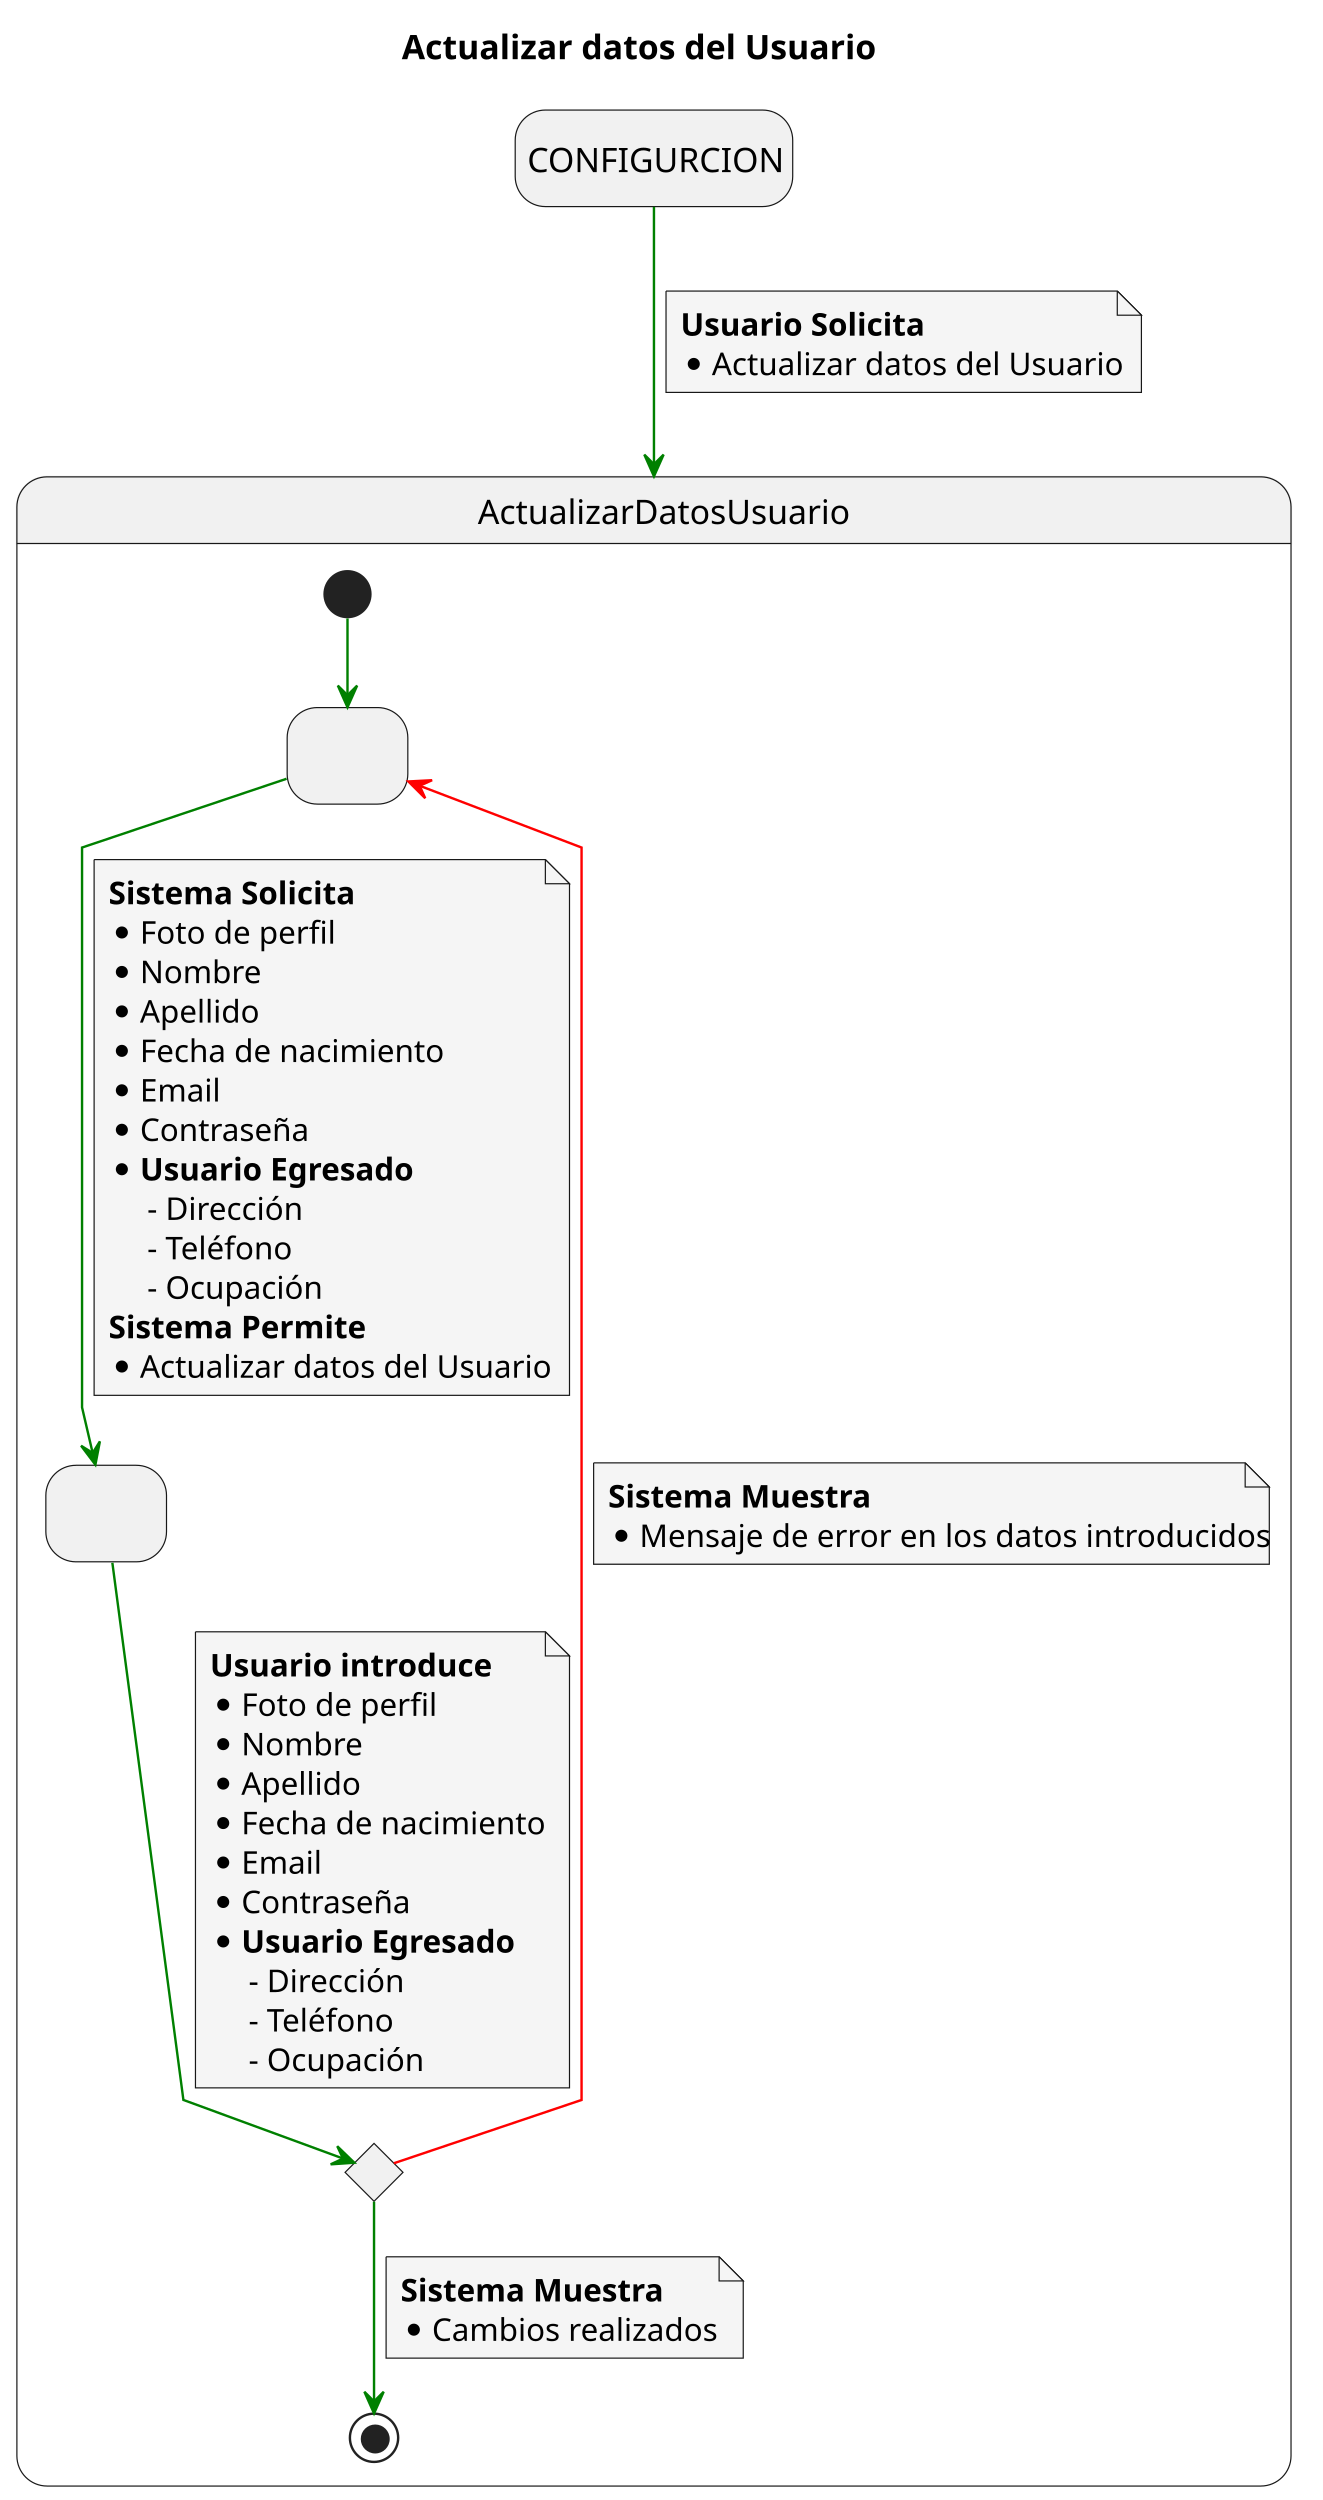
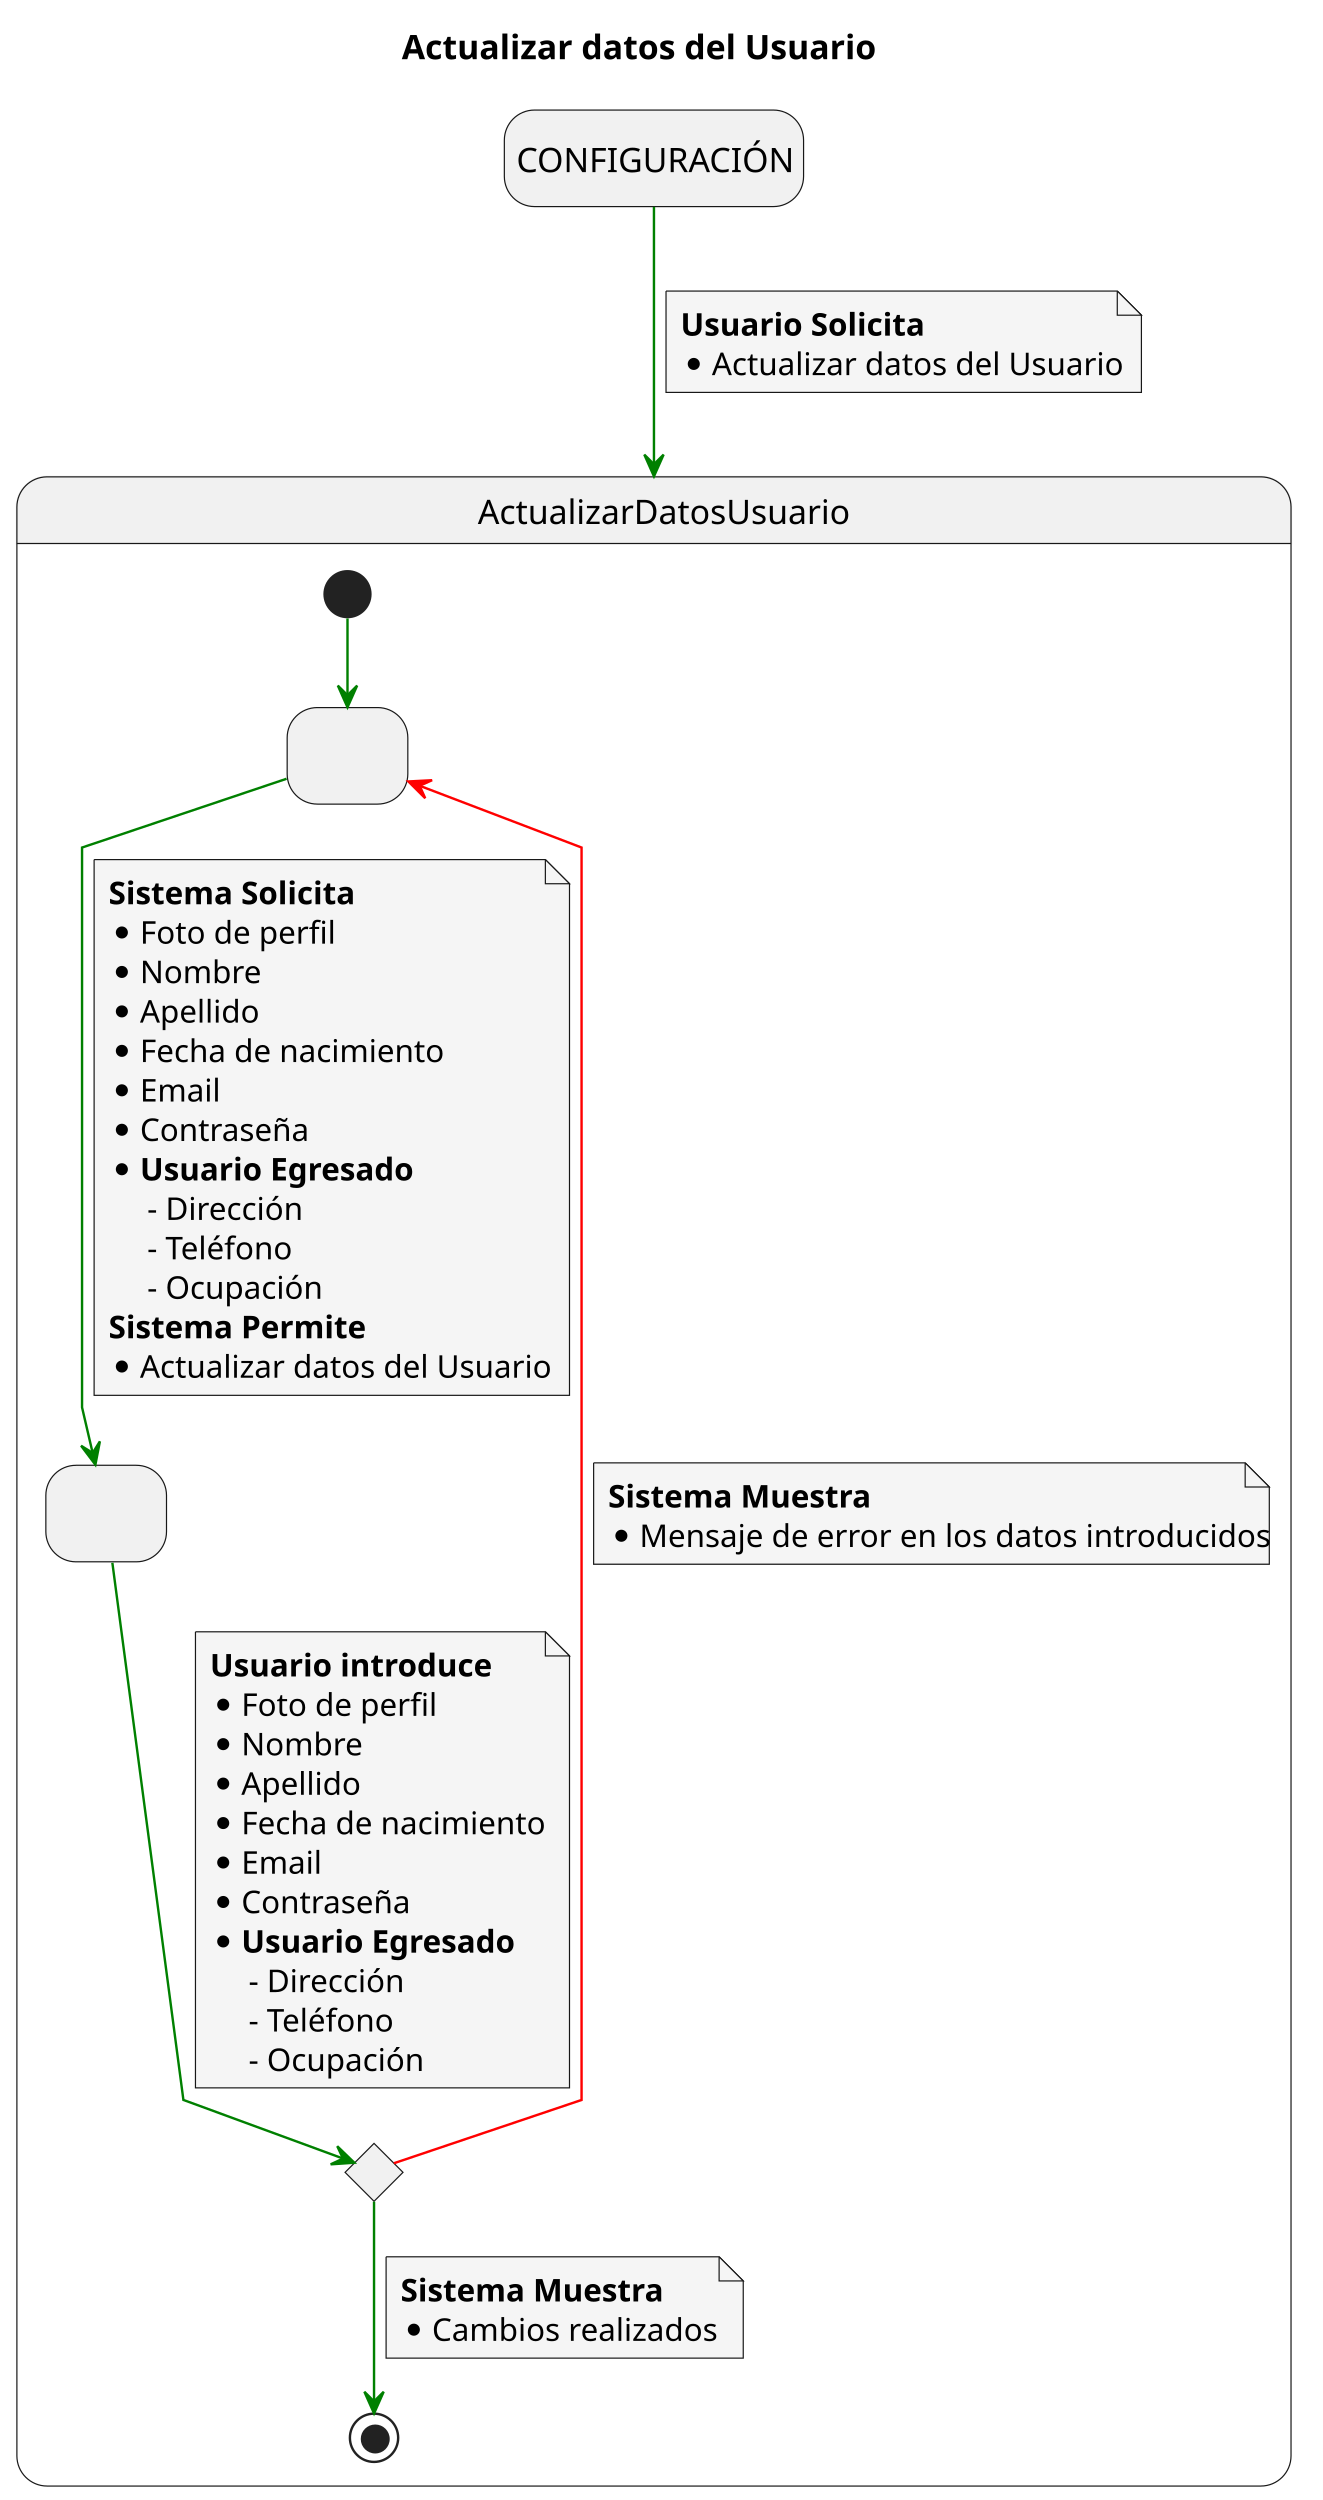
<svg xmlns="http://www.w3.org/2000/svg" contentStyleType="text/css" height="1036px" preserveAspectRatio="none" style="width:548px;height:1036px;background:#FFFFFF;" version="1.1" viewBox="0 0 548 1036" width="548px" zoomAndPan="magnify">
  <defs />
  <g>
    <rect fill="none" height="27.609" id="_title" style="stroke:none;stroke-width:1.0;" width="205" x="161.5" y="5" />
    <text fill="#000000" font-family="sans-serif" font-size="14" font-weight="bold" lengthAdjust="spacing" textLength="195" x="166.5" y="24.533">Actualizar datos del Usuario</text>
-     <rect fill="#F1F1F1" height="40" rx="12.5" ry="12.5" style="stroke:#181818;stroke-width:0.5;" width="115" x="213.5" y="45.609" />
-     <text fill="#000000" font-family="sans-serif" font-size="14" lengthAdjust="spacing" textLength="105" x="218.5" y="71.338">CONFIGURCION</text>
+     <rect fill="#F1F1F1" height="40" rx="12.5" ry="12.5" style="stroke:#181818;stroke-width:0.5;" width="124" x="209" y="45.609" />
+     <text fill="#000000" font-family="sans-serif" font-size="14" lengthAdjust="spacing" textLength="114" x="214" y="71.338">CONFIGURACIÓN</text>
    <path d="M19.5,197.609 L522.5,197.609 A12.5,12.5 0 0 1 535,210.109 L535,225.219 L7,225.219 L7,210.109 A12.5,12.5 0 0 1 19.5,197.609 " fill="#F1F1F1" style="stroke:#F1F1F1;stroke-width:1.0;" />
    <rect fill="none" height="832.609" rx="12.5" ry="12.5" style="stroke:#181818;stroke-width:0.5;" width="528" x="7" y="197.609" />
    <line style="stroke:#181818;stroke-width:0.5;" x1="7" x2="535" y1="225.219" y2="225.219" />
    <text fill="#000000" font-family="sans-serif" font-size="14" lengthAdjust="spacing" textLength="146" x="198" y="217.143">ActualizarDatosUsuario</text>
    <rect fill="#F1F1F1" height="40" rx="12.5" ry="12.5" style="stroke:#181818;stroke-width:0.5;" width="50" x="119" y="293.219" />
    <text fill="#000000" font-family="sans-serif" font-size="14" lengthAdjust="spacing" textLength="4" x="142" y="318.947"> </text>
    <rect fill="#F1F1F1" height="40" rx="12.5" ry="12.5" style="stroke:#181818;stroke-width:0.5;" width="50" x="19" y="607.219" />
    <text fill="#000000" font-family="sans-serif" font-size="14" lengthAdjust="spacing" textLength="4" x="42" y="632.947"> </text>
    <g id="elem_4">
      <polygon fill="#F1F1F1" points="155,888.219,167,900.219,155,912.219,143,900.219,155,888.219" style="stroke:#181818;stroke-width:0.5;" />
    </g>
    <ellipse cx="144" cy="246.219" fill="#222222" rx="10" ry="10" style="stroke:none;stroke-width:1.0;" />
    <ellipse cx="155" cy="1010.219" fill="none" rx="10" ry="10" style="stroke:#222222;stroke-width:1.0;" />
    <ellipse cx="155.5" cy="1010.719" fill="#222222" rx="6" ry="6" style="stroke:none;stroke-width:1.0;" />
    <g id="link_*start*ActualizarDatosUsuario_2">
      <path d="M144,256.259 C144,264.409 144,276.779 144,287.819 " fill="none" id="*start*ActualizarDatosUsuario-to-2" style="stroke:#008000;stroke-width:1.0;" />
      <polygon fill="#008000" points="144,293.109,148,284.109,144,288.109,140,284.109,144,293.109" style="stroke:#008000;stroke-width:1.0;" />
    </g>
    <g id="link_2_3">
      <path d="M118.76,322.709 C86.29,333.629 34,351.219 34,351.219 C34,351.219 34,583.219 34,583.219 C34,583.219 36.08,592.149 38.34,601.869 " fill="none" id="2-to-3" style="stroke:#008000;stroke-width:1.0;" />
      <polygon fill="#008000" points="39.53,606.979,41.395,597.308,38.401,602.108,33.602,599.114,39.53,606.979" style="stroke:#008000;stroke-width:1.0;" />
      <path d="M39,356.219 L39,578.219 L236,578.219 L236,366.219 L226,356.219 L39,356.219 " fill="#F5F5F5" style="stroke:#181818;stroke-width:0.5;" />
      <path d="M226,356.219 L226,366.219 L236,366.219 L226,356.219 " fill="#F5F5F5" style="stroke:#181818;stroke-width:0.5;" />
      <text fill="#000000" font-family="sans-serif" font-size="13" font-weight="bold" lengthAdjust="spacing" textLength="103" x="45" y="374.714">Sistema Solicita</text>
      <ellipse cx="50.5" cy="386.422" fill="#000000" rx="2.5" ry="2.5" style="stroke:#000000;stroke-width:0.0;" />
      <text fill="#000000" font-family="sans-serif" font-size="13" lengthAdjust="spacing" textLength="75" x="58" y="391.065">Foto de perfil</text>
      <ellipse cx="50.5" cy="402.773" fill="#000000" rx="2.5" ry="2.5" style="stroke:#000000;stroke-width:0.0;" />
      <text fill="#000000" font-family="sans-serif" font-size="13" lengthAdjust="spacing" textLength="45" x="58" y="407.417">Nombre</text>
      <ellipse cx="50.5" cy="419.125" fill="#000000" rx="2.5" ry="2.5" style="stroke:#000000;stroke-width:0.0;" />
      <text fill="#000000" font-family="sans-serif" font-size="13" lengthAdjust="spacing" textLength="46" x="58" y="423.769">Apellido</text>
      <ellipse cx="50.5" cy="435.477" fill="#000000" rx="2.5" ry="2.5" style="stroke:#000000;stroke-width:0.0;" />
      <text fill="#000000" font-family="sans-serif" font-size="13" lengthAdjust="spacing" textLength="121" x="58" y="440.12">Fecha de nacimiento</text>
      <ellipse cx="50.5" cy="451.828" fill="#000000" rx="2.5" ry="2.5" style="stroke:#000000;stroke-width:0.0;" />
      <text fill="#000000" font-family="sans-serif" font-size="13" lengthAdjust="spacing" textLength="33" x="58" y="456.472">Email</text>
      <ellipse cx="50.5" cy="468.18" fill="#000000" rx="2.5" ry="2.5" style="stroke:#000000;stroke-width:0.0;" />
      <text fill="#000000" font-family="sans-serif" font-size="13" lengthAdjust="spacing" textLength="66" x="58" y="472.823">Contraseña</text>
      <ellipse cx="50.5" cy="484.531" fill="#000000" rx="2.5" ry="2.5" style="stroke:#000000;stroke-width:0.0;" />
      <text fill="#000000" font-family="sans-serif" font-size="13" font-weight="bold" lengthAdjust="spacing" textLength="111" x="58" y="489.175">Usuario Egresado</text>
      <text fill="#000000" font-family="sans-serif" font-size="13" lengthAdjust="spacing" textLength="62" x="61" y="505.526">- Dirección</text>
      <text fill="#000000" font-family="sans-serif" font-size="13" lengthAdjust="spacing" textLength="56" x="61" y="521.878">- Teléfono</text>
      <text fill="#000000" font-family="sans-serif" font-size="13" lengthAdjust="spacing" textLength="70" x="61" y="538.23">- Ocupación</text>
      <text fill="#000000" font-family="sans-serif" font-size="13" font-weight="bold" lengthAdjust="spacing" textLength="105" x="45" y="554.581">Sistema Permite</text>
      <ellipse cx="50.5" cy="566.289" fill="#000000" rx="2.5" ry="2.5" style="stroke:#000000;stroke-width:0.0;" />
      <text fill="#000000" font-family="sans-serif" font-size="13" lengthAdjust="spacing" textLength="163" x="58" y="570.933">Actualizar datos del Usuario</text>
    </g>
    <g id="link_3_4">
      <path d="M46.56,647.609 C54.16,705.039 76,870.219 76,870.219 C76,870.219 119.42,886.159 141.88,894.399 " fill="none" id="3-to-4" style="stroke:#008000;stroke-width:1.0;" />
      <polygon fill="#008000" points="146.84,896.229,139.756,889.387,142.143,894.515,137.014,896.903,146.84,896.229" style="stroke:#008000;stroke-width:1.0;" />
      <path d="M81,676.219 L81,865.219 L236,865.219 L236,686.219 L226,676.219 L81,676.219 " fill="#F5F5F5" style="stroke:#181818;stroke-width:0.5;" />
      <path d="M226,676.219 L226,686.219 L236,686.219 L226,676.219 " fill="#F5F5F5" style="stroke:#181818;stroke-width:0.5;" />
      <text fill="#000000" font-family="sans-serif" font-size="13" font-weight="bold" lengthAdjust="spacing" textLength="112" x="87" y="694.714">Usuario introduce</text>
      <ellipse cx="92.5" cy="706.422" fill="#000000" rx="2.5" ry="2.5" style="stroke:#000000;stroke-width:0.0;" />
      <text fill="#000000" font-family="sans-serif" font-size="13" lengthAdjust="spacing" textLength="75" x="100" y="711.065">Foto de perfil</text>
      <ellipse cx="92.5" cy="722.773" fill="#000000" rx="2.5" ry="2.5" style="stroke:#000000;stroke-width:0.0;" />
      <text fill="#000000" font-family="sans-serif" font-size="13" lengthAdjust="spacing" textLength="45" x="100" y="727.417">Nombre</text>
      <ellipse cx="92.5" cy="739.125" fill="#000000" rx="2.5" ry="2.5" style="stroke:#000000;stroke-width:0.0;" />
      <text fill="#000000" font-family="sans-serif" font-size="13" lengthAdjust="spacing" textLength="46" x="100" y="743.769">Apellido</text>
      <ellipse cx="92.5" cy="755.477" fill="#000000" rx="2.5" ry="2.5" style="stroke:#000000;stroke-width:0.0;" />
      <text fill="#000000" font-family="sans-serif" font-size="13" lengthAdjust="spacing" textLength="121" x="100" y="760.12">Fecha de nacimiento</text>
      <ellipse cx="92.5" cy="771.828" fill="#000000" rx="2.5" ry="2.5" style="stroke:#000000;stroke-width:0.0;" />
      <text fill="#000000" font-family="sans-serif" font-size="13" lengthAdjust="spacing" textLength="33" x="100" y="776.472">Email</text>
      <ellipse cx="92.5" cy="788.18" fill="#000000" rx="2.5" ry="2.5" style="stroke:#000000;stroke-width:0.0;" />
      <text fill="#000000" font-family="sans-serif" font-size="13" lengthAdjust="spacing" textLength="66" x="100" y="792.823">Contraseña</text>
      <ellipse cx="92.5" cy="804.531" fill="#000000" rx="2.5" ry="2.5" style="stroke:#000000;stroke-width:0.0;" />
      <text fill="#000000" font-family="sans-serif" font-size="13" font-weight="bold" lengthAdjust="spacing" textLength="111" x="100" y="809.175">Usuario Egresado</text>
      <text fill="#000000" font-family="sans-serif" font-size="13" lengthAdjust="spacing" textLength="62" x="103" y="825.526">- Dirección</text>
      <text fill="#000000" font-family="sans-serif" font-size="13" lengthAdjust="spacing" textLength="56" x="103" y="841.878">- Teléfono</text>
      <text fill="#000000" font-family="sans-serif" font-size="13" lengthAdjust="spacing" textLength="70" x="103" y="858.23">- Ocupación</text>
    </g>
    <g id="link_4_*end*ActualizarDatosUsuario">
      <path d="M155,912.369 C155,932.149 155,973.309 155,995.059 " fill="none" id="4-to-*end*ActualizarDatosUsuario" style="stroke:#008000;stroke-width:1.0;" />
      <polygon fill="#008000" points="155,1000.139,159,991.139,155,995.139,151,991.139,155,1000.139" style="stroke:#008000;stroke-width:1.0;" />
      <path d="M160,935.219 L160,977.219 L308,977.219 L308,945.219 L298,935.219 L160,935.219 " fill="#F5F5F5" style="stroke:#181818;stroke-width:0.5;" />
      <path d="M298,935.219 L298,945.219 L308,945.219 L298,935.219 " fill="#F5F5F5" style="stroke:#181818;stroke-width:0.5;" />
      <text fill="#000000" font-family="sans-serif" font-size="13" font-weight="bold" lengthAdjust="spacing" textLength="105" x="166" y="953.714">Sistema Muestra</text>
      <ellipse cx="171.5" cy="965.422" fill="#000000" rx="2.5" ry="2.5" style="stroke:#000000;stroke-width:0.0;" />
      <text fill="#000000" font-family="sans-serif" font-size="13" lengthAdjust="spacing" textLength="114" x="179" y="970.065">Cambios realizados</text>
    </g>
    <g id="link_4_2">
      <path d="M163.25,896.439 C184.77,889.179 241,870.219 241,870.219 C241,870.219 241,351.219 241,351.219 C241,351.219 202.55,336.549 174.07,325.689 " fill="none" id="4-to-2" style="stroke:#FF0000;stroke-width:1.0;" />
      <polygon fill="#FF0000" points="169.23,323.839,176.208,330.789,173.9,325.624,179.065,323.316,169.23,323.839" style="stroke:#FF0000;stroke-width:1.0;" />
      <path d="M246,606.219 L246,648.219 L526,648.219 L526,616.219 L516,606.219 L246,606.219 " fill="#F5F5F5" style="stroke:#181818;stroke-width:0.5;" />
      <path d="M516,606.219 L516,616.219 L526,616.219 L516,606.219 " fill="#F5F5F5" style="stroke:#181818;stroke-width:0.5;" />
      <text fill="#000000" font-family="sans-serif" font-size="13" font-weight="bold" lengthAdjust="spacing" textLength="105" x="252" y="624.714">Sistema Muestra</text>
      <ellipse cx="257.5" cy="636.422" fill="#000000" rx="2.5" ry="2.5" style="stroke:#000000;stroke-width:0.0;" />
      <text fill="#000000" font-family="sans-serif" font-size="13" lengthAdjust="spacing" textLength="246" x="265" y="641.065">Mensaje de error en los datos introducidos</text>
    </g>
    <g id="link_startState_ActualizarDatosUsuario">
      <path d="M271,85.739 C271,107.389 271,145.749 271,192.269 " fill="none" id="startState-to-ActualizarDatosUsuario" style="stroke:#008000;stroke-width:1.0;" />
      <polygon fill="#008000" points="271,197.389,275,188.389,271,192.389,267,188.389,271,197.389" style="stroke:#008000;stroke-width:1.0;" />
      <path d="M276,120.609 L276,162.609 L473,162.609 L473,130.609 L463,120.609 L276,120.609 " fill="#F5F5F5" style="stroke:#181818;stroke-width:0.5;" />
      <path d="M463,120.609 L463,130.609 L473,130.609 L463,120.609 " fill="#F5F5F5" style="stroke:#181818;stroke-width:0.5;" />
      <text fill="#000000" font-family="sans-serif" font-size="13" font-weight="bold" lengthAdjust="spacing" textLength="100" x="282" y="139.105">Usuario Solicita</text>
      <ellipse cx="287.5" cy="150.812" fill="#000000" rx="2.5" ry="2.5" style="stroke:#000000;stroke-width:0.0;" />
      <text fill="#000000" font-family="sans-serif" font-size="13" lengthAdjust="spacing" textLength="163" x="295" y="155.456">Actualizar datos del Usuario</text>
    </g>
  </g>
</svg>
